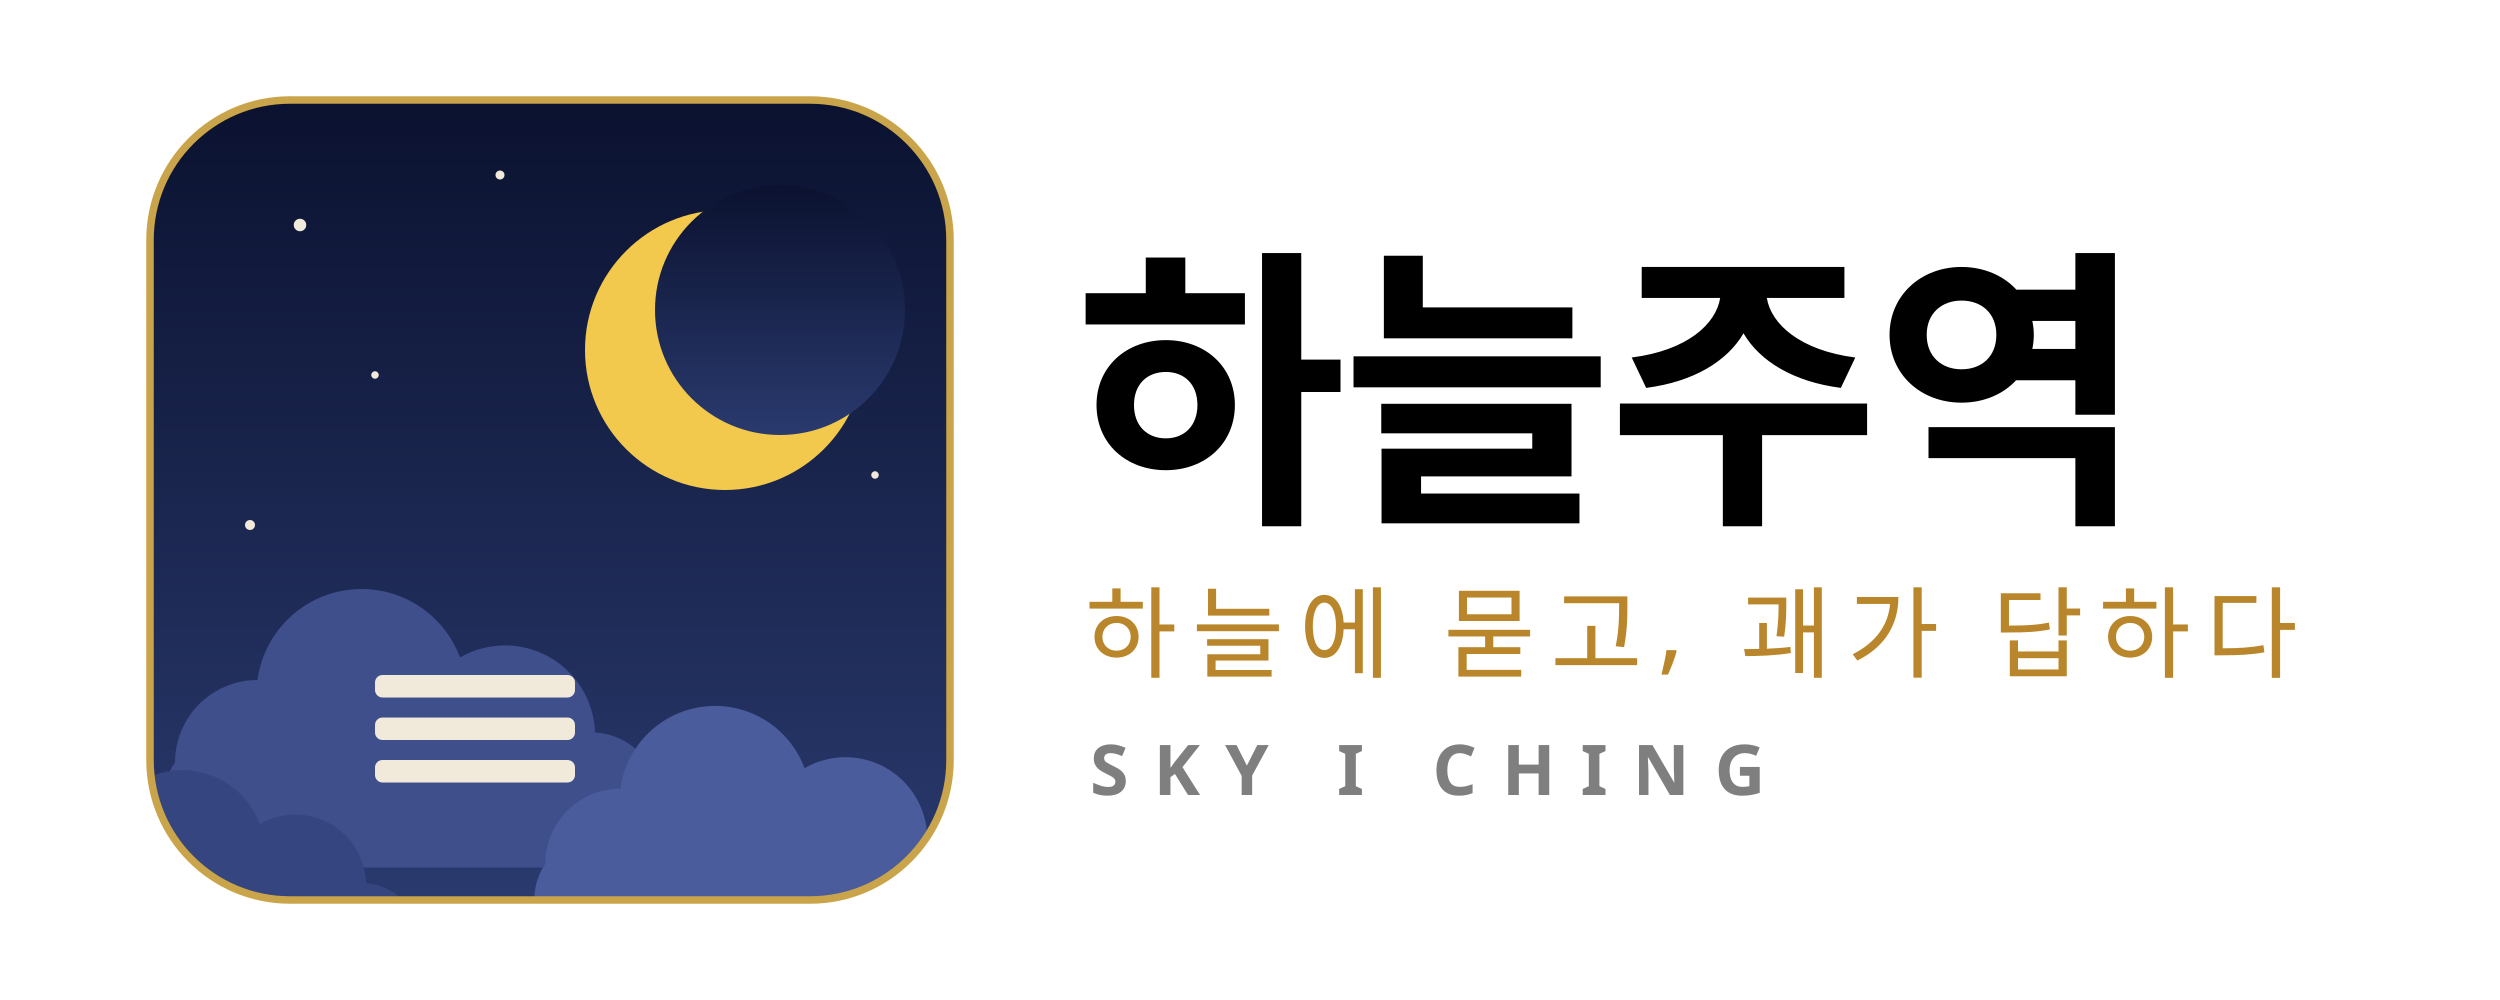
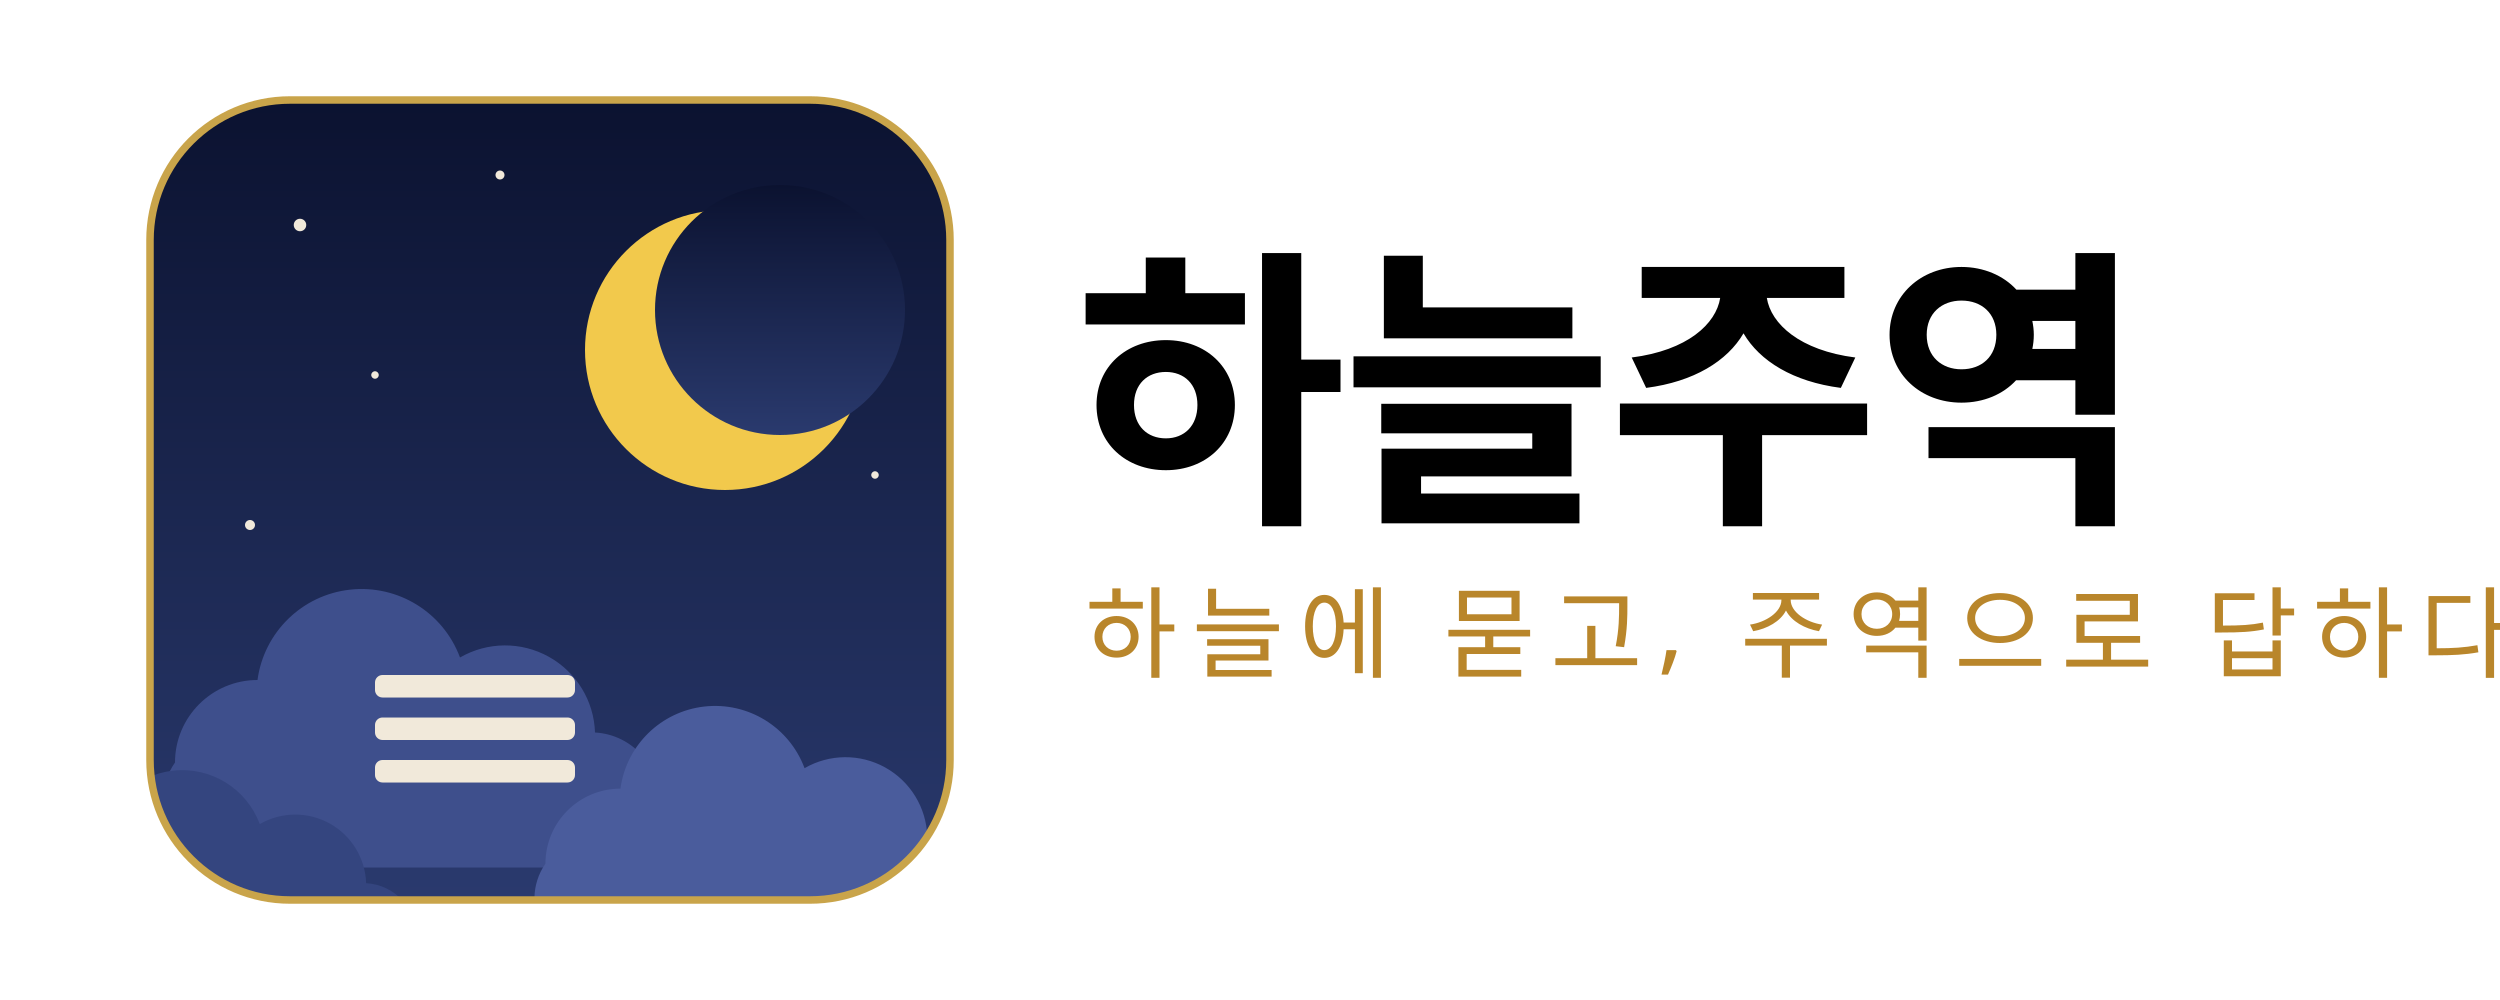
<svg xmlns="http://www.w3.org/2000/svg" viewBox="0 0 1000 400">
  <defs>
    <linearGradient id="night" x1="0" y1="0" x2="0" y2="1">
      <stop offset="0" stop-color="#0b1230" />
      <stop offset="1" stop-color="#2a3a6e" />
    </linearGradient>
    <symbol id="cloud" viewBox="0 0 160 110">
      <path d="M20 70 a22 22 0 0 1 22-22 a28 28 0 0 1 54-6 a24 24 0 0 1 36 20 a18 18 0 0 1 -2 36 H38 a18 18 0 0 1 -18-28z" />
    </symbol>
    <clipPath id="box">
      <rect x="60" y="40" width="320" height="320" rx="56" />
    </clipPath>
  </defs>
  <g clip-path="url(#box)">
    <rect x="60" y="40" width="320" height="320" fill="url(#night)" />
    <g fill="#f1e9da">
      <circle cx="120" cy="90" r="2.5" />
      <circle cx="200" cy="70" r="1.8" />
      <circle cx="340" cy="100" r="2" />
      <circle cx="150" cy="150" r="1.5" />
      <circle cx="350" cy="190" r="1.5" />
      <circle cx="100" cy="210" r="2" />
    </g>
    <circle cx="290" cy="140" r="56" fill="#f2c94c" />
    <circle cx="312" cy="124" r="50" fill="url(#night)" />
    <use href="#cloud" x="40" y="200" width="240" height="165" fill="#3e4f8c" />
    <use href="#cloud" x="190" y="250" width="220" height="150" fill="#4a5c9c" />
    <use href="#cloud" x="-10" y="280" width="190" height="130" fill="#34457f" />
    <g fill="#f1e9da">
      <rect x="150" y="270" width="80" height="9" rx="3" />
      <rect x="150" y="287" width="80" height="9" rx="3" />
      <rect x="150" y="304" width="80" height="9" rx="3" />
    </g>
  </g>
  <rect x="60" y="40" width="320" height="320" rx="56" fill="none" stroke="#c9a44a" stroke-width="3" />
  <text x="430" y="200" font-family="&quot;Pretendard&quot;,&quot;Apple SD Gothic Neo&quot;,&quot;Noto Sans KR&quot;,sans-serif" font-weight="800" font-size="118" fill="currentColor" letter-spacing="-2">하늘주역</text>
-   <text x="434" y="268" font-family="&quot;Pretendard&quot;,&quot;Apple SD Gothic Neo&quot;,&quot;Noto Sans KR&quot;,sans-serif" font-weight="500" font-size="40" fill="#b9862b" letter-spacing="6">하늘에 묻고, 괘가 답하다</text>
-   <text x="436" y="318" font-family="&quot;Pretendard&quot;,&quot;Apple SD Gothic Neo&quot;,&quot;Noto Sans KR&quot;,sans-serif" font-weight="600" font-size="28" fill="currentColor" opacity="0.5" letter-spacing="10">SKY I CHING</text>
+   <text x="434" y="268" font-family="&quot;Pretendard&quot;,&quot;Apple SD Gothic Neo&quot;,&quot;Noto Sans KR&quot;,sans-serif" font-weight="500" font-size="40" fill="#b9862b" letter-spacing="6">하늘에 묻고, 주역으로 답하다</text>
</svg>
